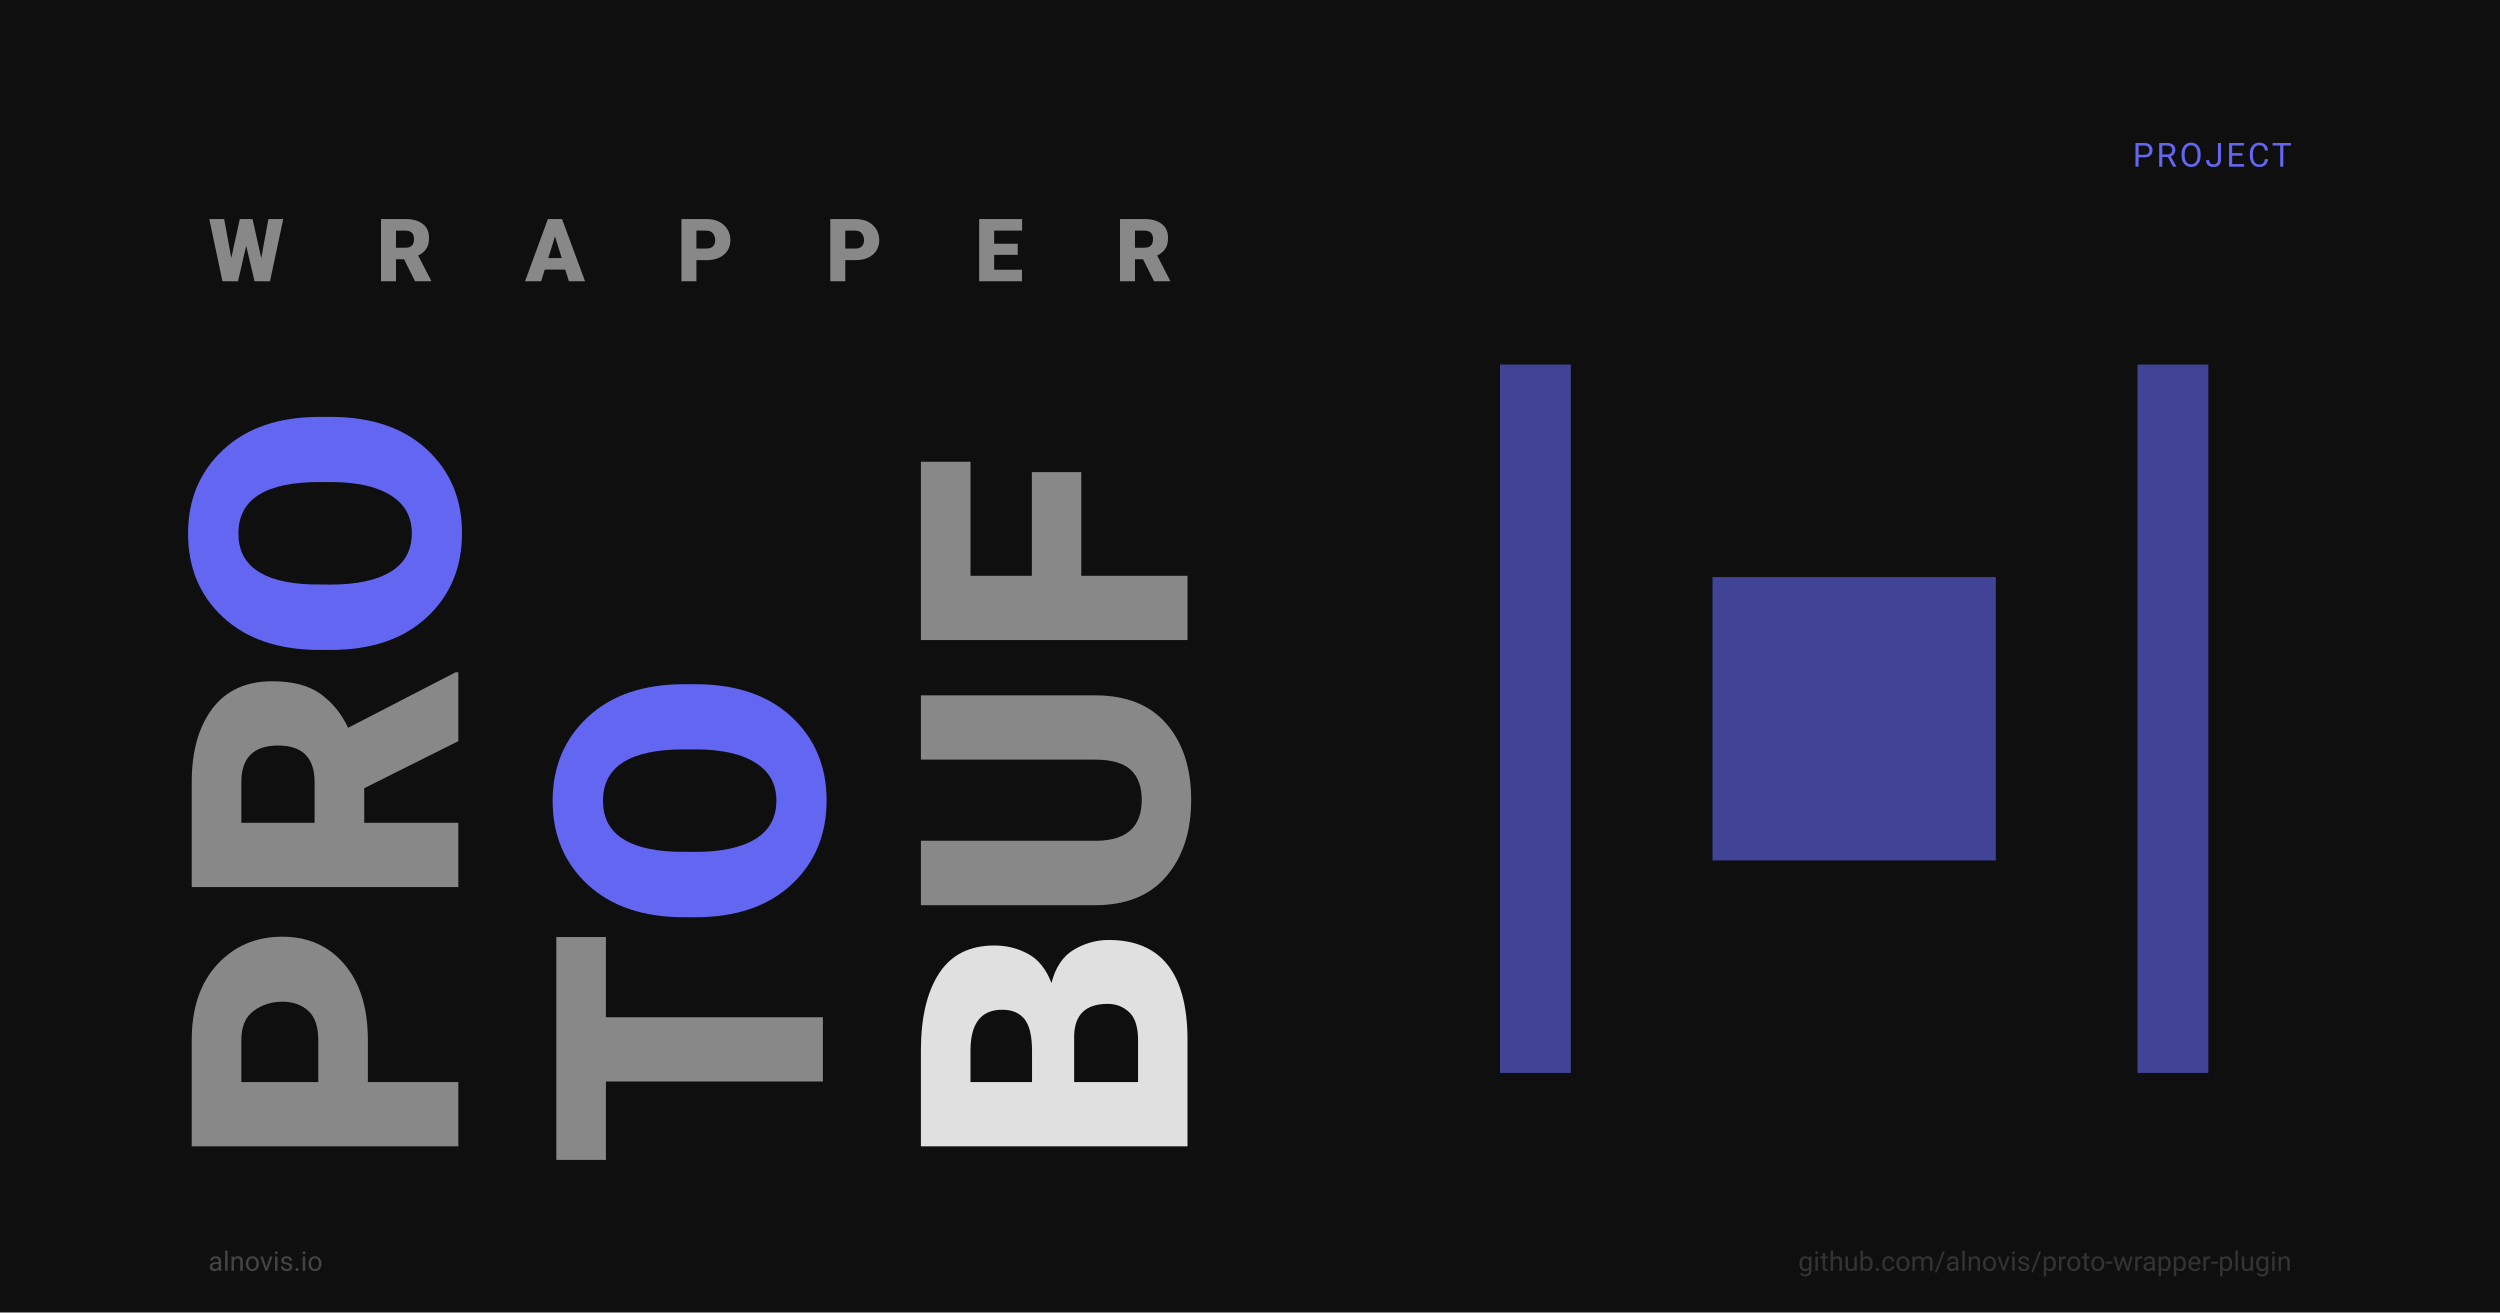
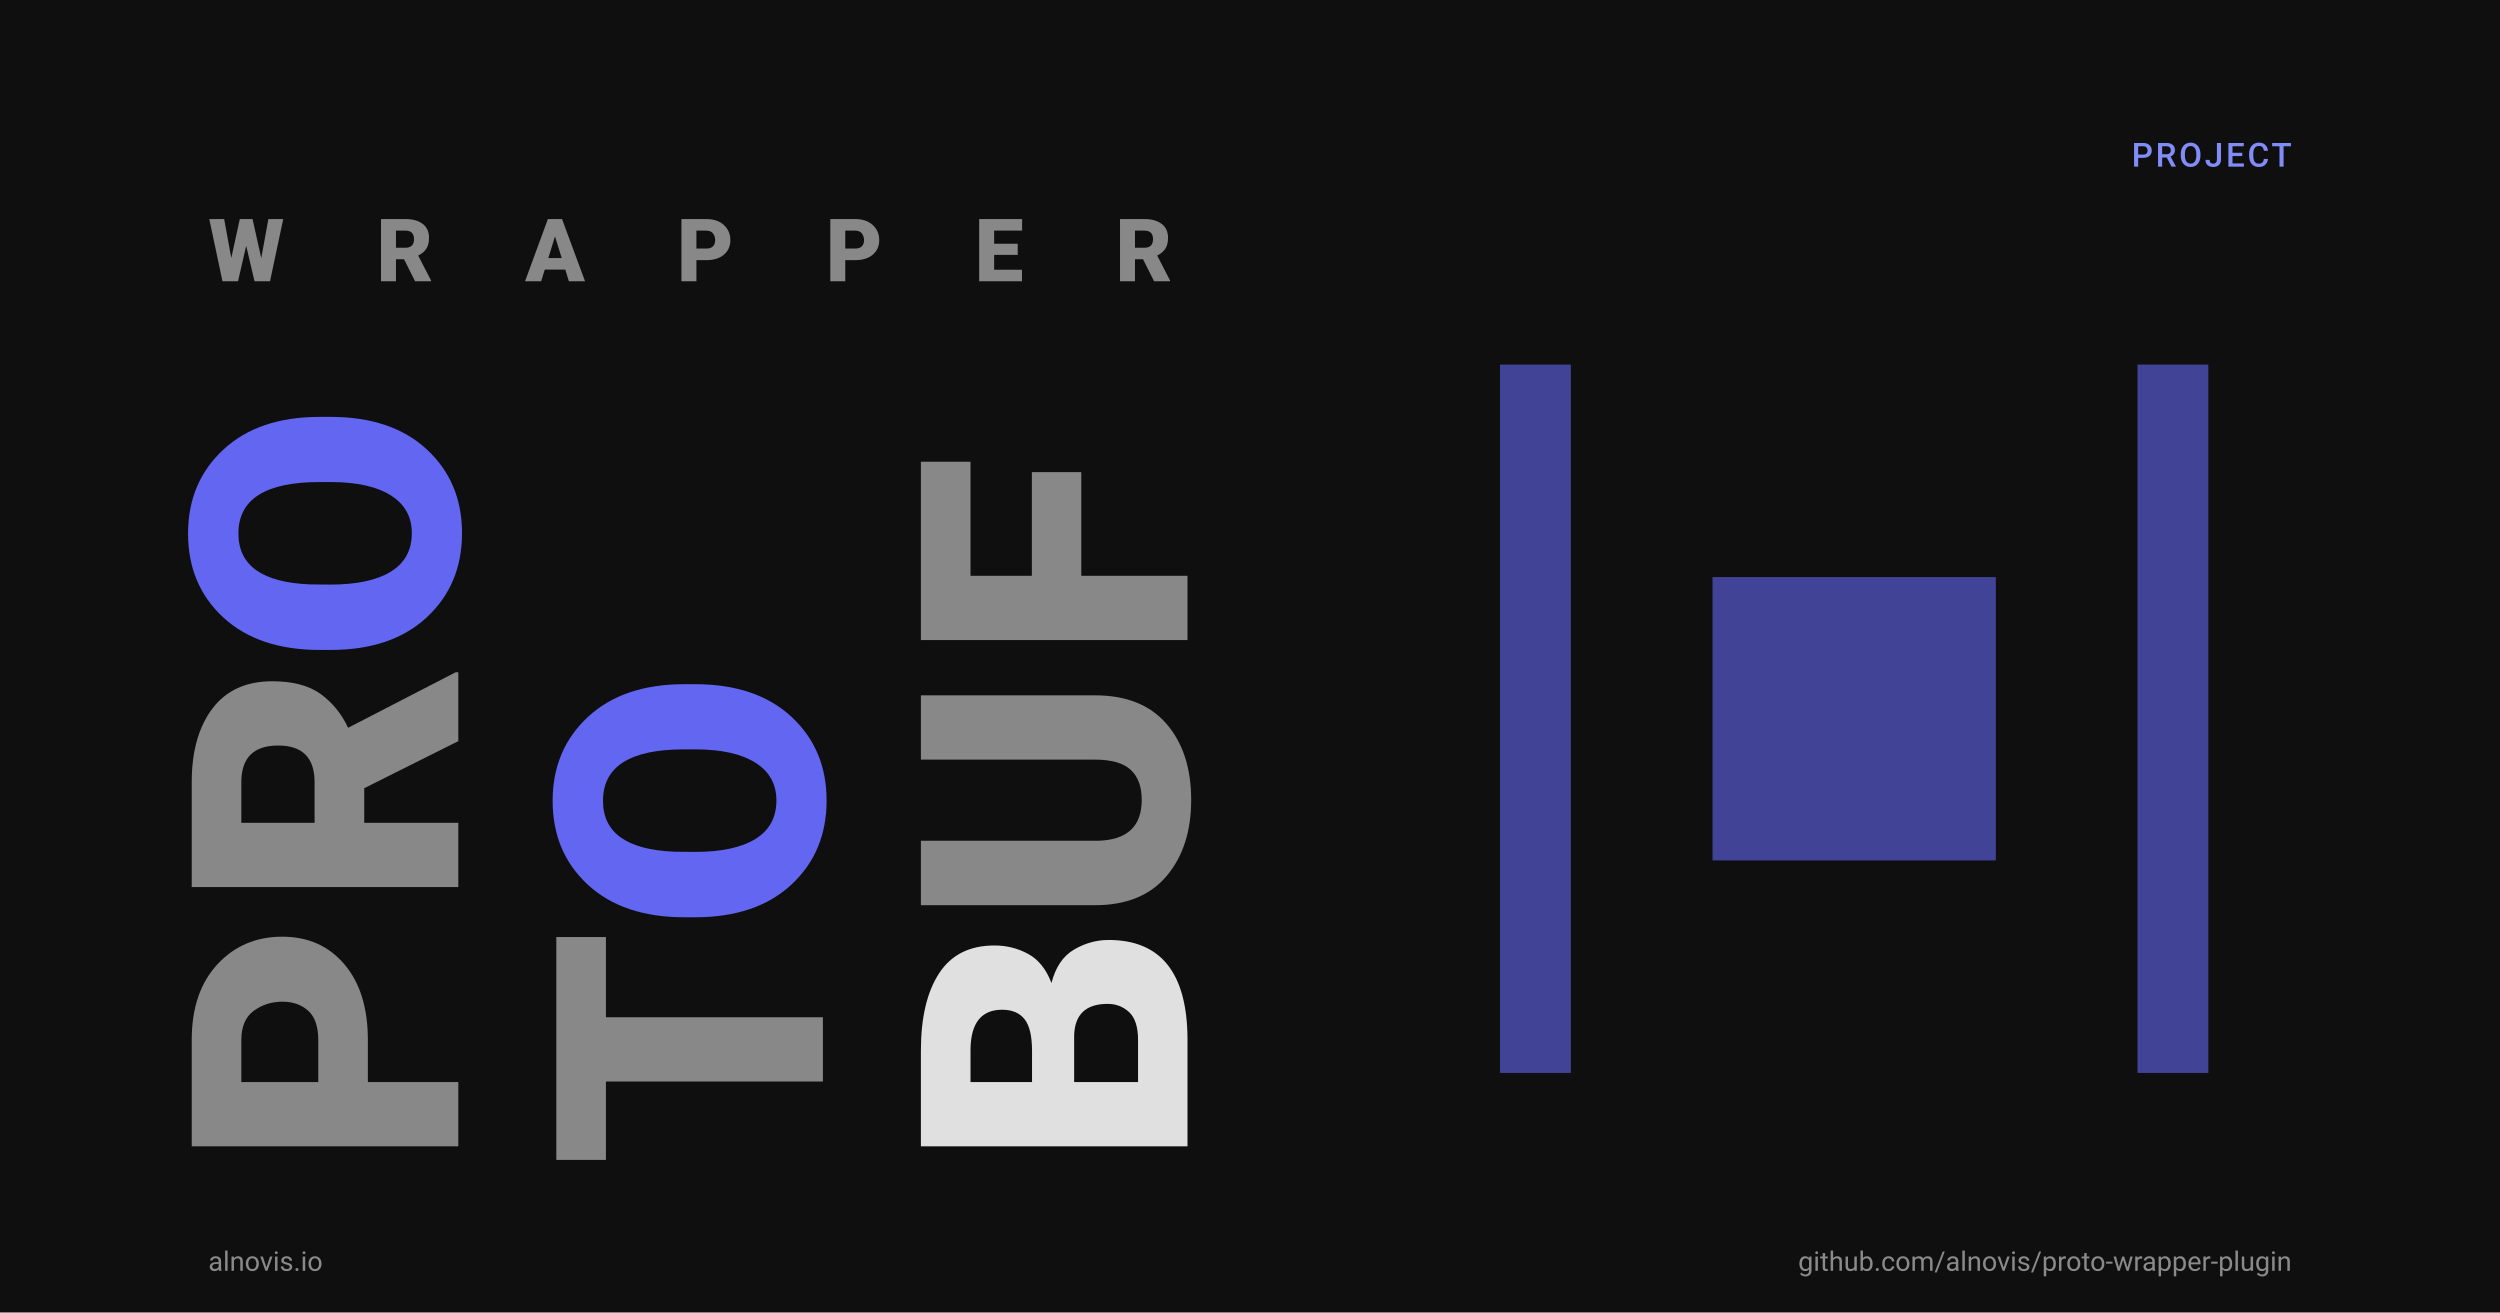
<svg xmlns="http://www.w3.org/2000/svg" width="1200" height="630" viewBox="0 0 1200 630">
  <style>
    .bg { fill: #0f0f0f; }
    .text { fill: #e0e0e0; font-family: -apple-system, BlinkMacSystemFont, "Segoe UI", Roboto, sans-serif; }
-     .subtitle { font-size: 16px; fill: #6366f1; font-weight: 400; letter-spacing: 0.08em; }
+     .subtitle { font-size: 16px; fill: #818cf8; font-weight: 500; letter-spacing: 0.08em; }
  </style>
  <rect class="bg" width="1200" height="630" />
  <text x="1100" y="80" text-anchor="end" class="text subtitle">PROJECT</text>
  <text x="100" y="135" style="font-family: -apple-system, BlinkMacSystemFont, 'Segoe UI', Roboto, sans-serif;            font-size: 42px; font-weight: 800; letter-spacing: 1.05em; fill: #888">
    WRAPPER
  </text>
  <g transform="translate(220, 315) rotate(-90)">
    <text x="-245" y="0" style="font-family: -apple-system, BlinkMacSystemFont, 'Segoe UI', Roboto, sans-serif;              font-size: 180px; font-weight: 800; letter-spacing: 0.04em; fill: #888">
      PR<tspan fill="#6366f1">O</tspan>
    </text>
    <text x="-245" y="175" style="font-family: -apple-system, BlinkMacSystemFont, 'Segoe UI', Roboto, sans-serif;              font-size: 180px; font-weight: 800; letter-spacing: 0.04em; fill: #888">
      T<tspan fill="#6366f1">O</tspan>
    </text>
    <text x="-245" y="350" style="font-family: -apple-system, BlinkMacSystemFont, 'Segoe UI', Roboto, sans-serif;              font-size: 180px; font-weight: 800; letter-spacing: 0.04em; fill: #888">
      <tspan fill="#e0e0e0">B</tspan>UF
    </text>
  </g>
  <g transform="translate(720, 175) scale(17)" opacity="0.6">
    <path fill="#6366f1" d="M170,4053 L178,4053 L178,4045 L170,4045 L170,4053 Z M182,4059 L184,4059 L184,4039 L182,4039 L182,4059 Z M164,4059 L166,4059 L166,4039 L164,4039 L164,4059 Z" transform="translate(-164, -4039)" />
  </g>
-   <text x="100" y="610" class="text" style="font-size: 13px; fill: #444">alnovis.io</text>
-   <text x="1100" y="610" text-anchor="end" class="text" style="font-size: 13px; fill: #333">github.com/alnovis/proto-wrapper-plugin</text>
+   <text x="100" y="610" class="text" style="font-size: 13px; fill: #8a8a8a">alnovis.io</text>
+   <text x="1100" y="610" text-anchor="end" class="text" style="font-size: 13px; fill: #8a8a8a">github.com/alnovis/proto-wrapper-plugin</text>
</svg>
